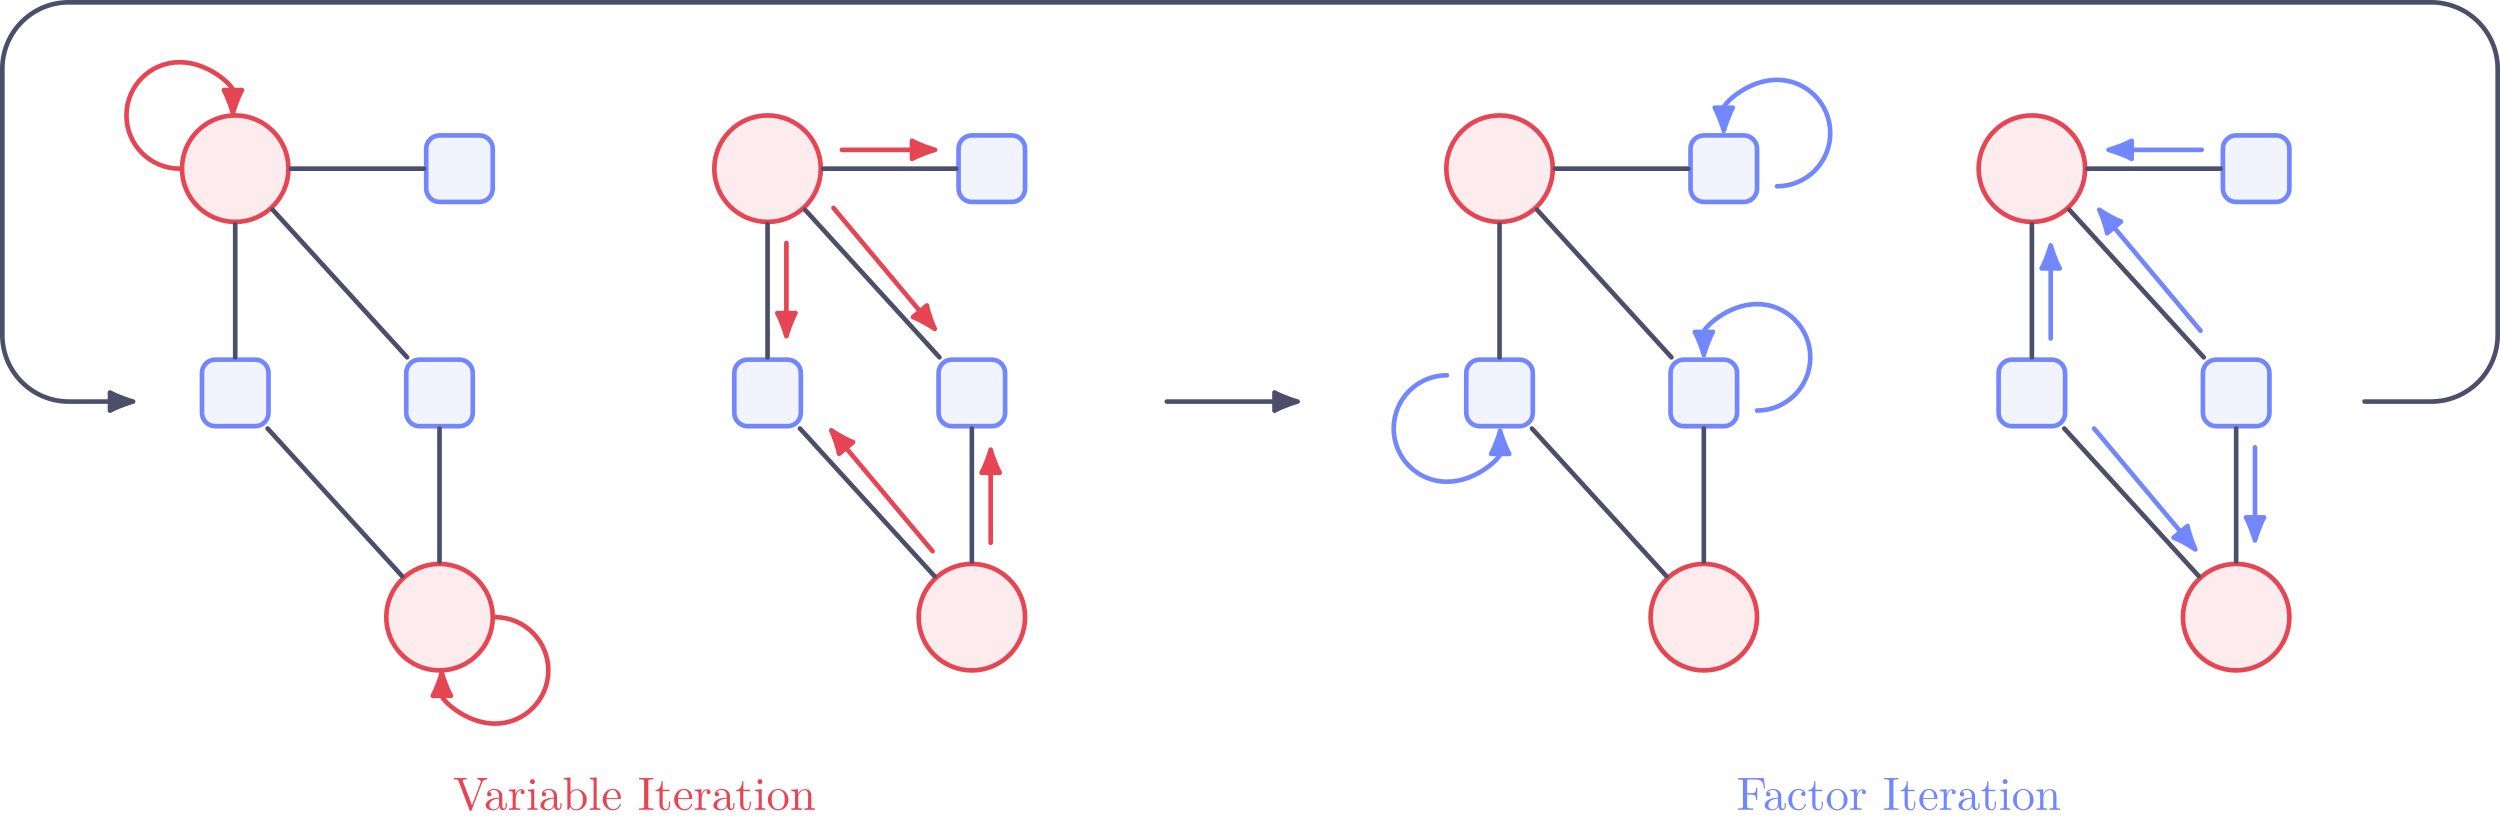
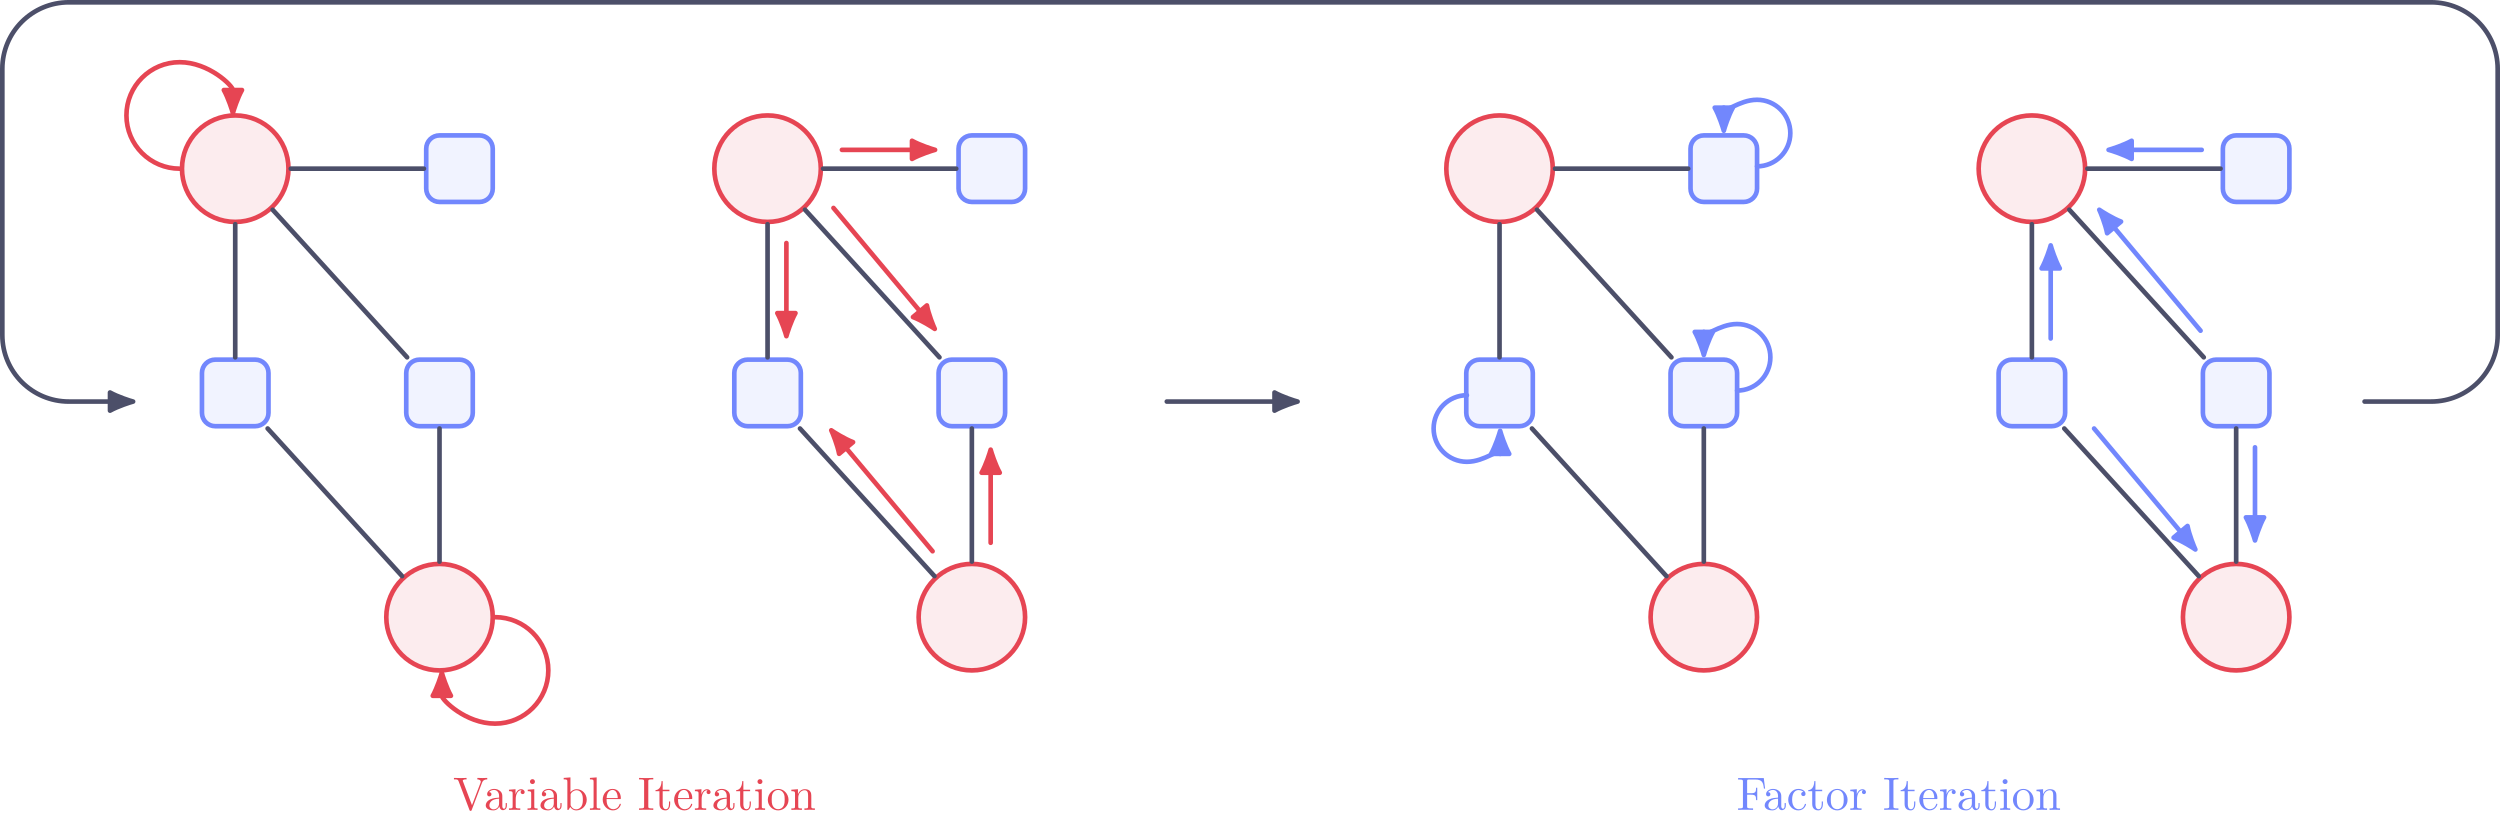
<svg xmlns="http://www.w3.org/2000/svg" xmlns:xlink="http://www.w3.org/1999/xlink" width="532.49" height="176.04" viewBox="0 0 532.49 176.04">
  <defs>
    <g>
      <g id="glyph-0-0">
        <path d="M 7.281 -6.5 L 7.281 -6.812 C 6.969 -6.781 6.562 -6.781 6.312 -6.781 L 5.172 -6.812 L 5.172 -6.5 C 5.688 -6.484 5.906 -6.234 5.906 -6 C 5.906 -5.922 5.875 -5.859 5.859 -5.797 L 4.031 -1 L 2.125 -6.031 C 2.062 -6.172 2.062 -6.203 2.062 -6.203 C 2.062 -6.5 2.625 -6.5 2.875 -6.5 L 2.875 -6.812 C 2.516 -6.781 1.828 -6.781 1.453 -6.781 L 0.188 -6.812 L 0.188 -6.5 C 0.844 -6.5 1.031 -6.5 1.172 -6.125 L 3.484 0 C 3.547 0.188 3.594 0.219 3.734 0.219 C 3.891 0.219 3.922 0.172 3.969 0.031 L 6.188 -5.828 C 6.328 -6.203 6.594 -6.484 7.281 -6.5 Z M 7.281 -6.5 " />
      </g>
      <g id="glyph-0-1">
        <path d="M 4.812 -0.891 L 4.812 -1.453 L 4.562 -1.453 L 4.562 -0.891 C 4.562 -0.312 4.312 -0.25 4.203 -0.25 C 3.875 -0.25 3.844 -0.703 3.844 -0.75 L 3.844 -2.734 C 3.844 -3.156 3.844 -3.547 3.484 -3.922 C 3.094 -4.312 2.594 -4.469 2.109 -4.469 C 1.297 -4.469 0.609 -4 0.609 -3.344 C 0.609 -3.047 0.812 -2.875 1.062 -2.875 C 1.344 -2.875 1.531 -3.078 1.531 -3.328 C 1.531 -3.453 1.469 -3.781 1.016 -3.781 C 1.281 -4.141 1.781 -4.25 2.094 -4.25 C 2.578 -4.25 3.156 -3.859 3.156 -2.969 L 3.156 -2.609 C 2.641 -2.578 1.938 -2.547 1.312 -2.25 C 0.562 -1.906 0.312 -1.391 0.312 -0.953 C 0.312 -0.141 1.281 0.109 1.906 0.109 C 2.578 0.109 3.031 -0.297 3.219 -0.75 C 3.266 -0.359 3.531 0.062 4 0.062 C 4.203 0.062 4.812 -0.078 4.812 -0.891 Z M 3.156 -1.391 C 3.156 -0.453 2.438 -0.109 1.984 -0.109 C 1.5 -0.109 1.094 -0.453 1.094 -0.953 C 1.094 -1.5 1.5 -2.328 3.156 -2.391 Z M 3.156 -1.391 " />
      </g>
      <g id="glyph-0-2">
        <path d="M 3.625 -3.797 C 3.625 -4.109 3.312 -4.406 2.891 -4.406 C 2.156 -4.406 1.797 -3.734 1.672 -3.312 L 1.672 -4.406 L 0.281 -4.297 L 0.281 -3.984 C 0.984 -3.984 1.062 -3.922 1.062 -3.422 L 1.062 -0.75 C 1.062 -0.312 0.953 -0.312 0.281 -0.312 L 0.281 0 L 1.422 -0.031 C 1.812 -0.031 2.281 -0.031 2.688 0 L 2.688 -0.312 L 2.469 -0.312 C 1.734 -0.312 1.719 -0.422 1.719 -0.781 L 1.719 -2.312 C 1.719 -3.297 2.141 -4.188 2.891 -4.188 C 2.953 -4.188 2.984 -4.188 3 -4.172 C 2.969 -4.172 2.766 -4.047 2.766 -3.781 C 2.766 -3.516 2.984 -3.359 3.203 -3.359 C 3.375 -3.359 3.625 -3.484 3.625 -3.797 Z M 3.625 -3.797 " />
      </g>
      <g id="glyph-0-3">
        <path d="M 2.469 0 L 2.469 -0.312 C 1.797 -0.312 1.766 -0.359 1.766 -0.75 L 1.766 -4.406 L 0.375 -4.297 L 0.375 -3.984 C 1.016 -3.984 1.109 -3.922 1.109 -3.438 L 1.109 -0.75 C 1.109 -0.312 1 -0.312 0.328 -0.312 L 0.328 0 L 1.422 -0.031 C 1.781 -0.031 2.125 -0.016 2.469 0 Z M 1.906 -6.016 C 1.906 -6.297 1.688 -6.547 1.391 -6.547 C 1.047 -6.547 0.844 -6.266 0.844 -6.016 C 0.844 -5.75 1.078 -5.5 1.375 -5.5 C 1.719 -5.5 1.906 -5.766 1.906 -6.016 Z M 1.906 -6.016 " />
      </g>
      <g id="glyph-0-4">
        <path d="M 5.188 -2.156 C 5.188 -3.422 4.219 -4.406 3.078 -4.406 C 2.297 -4.406 1.875 -3.938 1.719 -3.766 L 1.719 -6.922 L 0.281 -6.812 L 0.281 -6.5 C 0.984 -6.5 1.062 -6.438 1.062 -5.938 L 1.062 0 L 1.312 0 L 1.672 -0.625 C 1.812 -0.391 2.234 0.109 2.969 0.109 C 4.156 0.109 5.188 -0.875 5.188 -2.156 Z M 4.359 -2.156 C 4.359 -1.797 4.344 -1.203 4.062 -0.75 C 3.844 -0.438 3.469 -0.109 2.938 -0.109 C 2.484 -0.109 2.125 -0.344 1.891 -0.719 C 1.75 -0.922 1.75 -0.953 1.75 -1.141 L 1.75 -3.188 C 1.75 -3.375 1.75 -3.391 1.859 -3.547 C 2.25 -4.109 2.797 -4.188 3.031 -4.188 C 3.484 -4.188 3.844 -3.922 4.078 -3.547 C 4.344 -3.141 4.359 -2.578 4.359 -2.156 Z M 4.359 -2.156 " />
      </g>
      <g id="glyph-0-5">
        <path d="M 2.547 0 L 2.547 -0.312 C 1.875 -0.312 1.766 -0.312 1.766 -0.75 L 1.766 -6.922 L 0.328 -6.812 L 0.328 -6.5 C 1.031 -6.5 1.109 -6.438 1.109 -5.938 L 1.109 -0.75 C 1.109 -0.312 1 -0.312 0.328 -0.312 L 0.328 0 L 1.438 -0.031 Z M 2.547 0 " />
      </g>
      <g id="glyph-0-6">
        <path d="M 4.141 -1.188 C 4.141 -1.281 4.062 -1.312 4 -1.312 C 3.922 -1.312 3.891 -1.25 3.875 -1.172 C 3.531 -0.141 2.625 -0.141 2.531 -0.141 C 2.031 -0.141 1.641 -0.438 1.406 -0.812 C 1.109 -1.281 1.109 -1.938 1.109 -2.297 L 3.891 -2.297 C 4.109 -2.297 4.141 -2.297 4.141 -2.516 C 4.141 -3.5 3.594 -4.469 2.359 -4.469 C 1.203 -4.469 0.281 -3.438 0.281 -2.188 C 0.281 -0.859 1.328 0.109 2.469 0.109 C 3.688 0.109 4.141 -1 4.141 -1.188 Z M 3.484 -2.516 L 1.109 -2.516 C 1.172 -4 2.016 -4.25 2.359 -4.25 C 3.375 -4.25 3.484 -2.906 3.484 -2.516 Z M 3.484 -2.516 " />
      </g>
      <g id="glyph-0-7">
        <path d="M 3.312 0 L 3.312 -0.312 L 3.062 -0.312 C 2.266 -0.312 2.25 -0.422 2.25 -0.781 L 2.25 -6.031 C 2.25 -6.391 2.266 -6.5 3.062 -6.5 L 3.312 -6.5 L 3.312 -6.812 C 2.969 -6.781 2.188 -6.781 1.797 -6.781 C 1.422 -6.781 0.625 -6.781 0.281 -6.812 L 0.281 -6.5 L 0.531 -6.5 C 1.328 -6.5 1.359 -6.391 1.359 -6.031 L 1.359 -0.781 C 1.359 -0.422 1.328 -0.312 0.531 -0.312 L 0.281 -0.312 L 0.281 0 C 0.625 -0.031 1.422 -0.031 1.797 -0.031 C 2.188 -0.031 2.969 -0.031 3.312 0 Z M 3.312 0 " />
      </g>
      <g id="glyph-0-8">
        <path d="M 3.312 -1.234 L 3.312 -1.797 L 3.062 -1.797 L 3.062 -1.25 C 3.062 -0.516 2.766 -0.141 2.391 -0.141 C 1.719 -0.141 1.719 -1.047 1.719 -1.219 L 1.719 -3.984 L 3.156 -3.984 L 3.156 -4.297 L 1.719 -4.297 L 1.719 -6.125 L 1.469 -6.125 C 1.469 -5.312 1.172 -4.25 0.188 -4.203 L 0.188 -3.984 L 1.031 -3.984 L 1.031 -1.234 C 1.031 -0.016 1.969 0.109 2.328 0.109 C 3.031 0.109 3.312 -0.594 3.312 -1.234 Z M 3.312 -1.234 " />
      </g>
      <g id="glyph-0-9">
        <path d="M 4.688 -2.141 C 4.688 -3.406 3.703 -4.469 2.5 -4.469 C 1.25 -4.469 0.281 -3.375 0.281 -2.141 C 0.281 -0.844 1.312 0.109 2.484 0.109 C 3.688 0.109 4.688 -0.875 4.688 -2.141 Z M 3.875 -2.219 C 3.875 -1.859 3.875 -1.312 3.656 -0.875 C 3.422 -0.422 2.984 -0.141 2.5 -0.141 C 2.062 -0.141 1.625 -0.344 1.359 -0.812 C 1.109 -1.25 1.109 -1.859 1.109 -2.219 C 1.109 -2.609 1.109 -3.141 1.344 -3.578 C 1.609 -4.031 2.078 -4.25 2.484 -4.25 C 2.922 -4.25 3.344 -4.031 3.609 -3.594 C 3.875 -3.172 3.875 -2.594 3.875 -2.219 Z M 3.875 -2.219 " />
      </g>
      <g id="glyph-0-10">
        <path d="M 5.328 0 L 5.328 -0.312 C 4.812 -0.312 4.562 -0.312 4.562 -0.609 L 4.562 -2.516 C 4.562 -3.375 4.562 -3.672 4.25 -4.031 C 4.109 -4.203 3.781 -4.406 3.203 -4.406 C 2.469 -4.406 2 -3.984 1.719 -3.359 L 1.719 -4.406 L 0.312 -4.297 L 0.312 -3.984 C 1.016 -3.984 1.094 -3.922 1.094 -3.422 L 1.094 -0.75 C 1.094 -0.312 0.984 -0.312 0.312 -0.312 L 0.312 0 L 1.453 -0.031 L 2.562 0 L 2.562 -0.312 C 1.891 -0.312 1.781 -0.312 1.781 -0.75 L 1.781 -2.594 C 1.781 -3.625 2.5 -4.188 3.125 -4.188 C 3.766 -4.188 3.875 -3.656 3.875 -3.078 L 3.875 -0.75 C 3.875 -0.312 3.766 -0.312 3.094 -0.312 L 3.094 0 L 4.219 -0.031 Z M 5.328 0 " />
      </g>
      <g id="glyph-0-11">
        <path d="M 6.078 -4.531 L 5.797 -6.781 L 0.328 -6.781 L 0.328 -6.469 L 0.562 -6.469 C 1.328 -6.469 1.359 -6.359 1.359 -6 L 1.359 -0.781 C 1.359 -0.422 1.328 -0.312 0.562 -0.312 L 0.328 -0.312 L 0.328 0 C 0.672 -0.031 1.453 -0.031 1.844 -0.031 C 2.25 -0.031 3.156 -0.031 3.516 0 L 3.516 -0.312 L 3.188 -0.312 C 2.25 -0.312 2.25 -0.438 2.25 -0.781 L 2.25 -3.234 L 3.094 -3.234 C 4.062 -3.234 4.156 -2.922 4.156 -2.078 L 4.406 -2.078 L 4.406 -4.719 L 4.156 -4.719 C 4.156 -3.875 4.062 -3.547 3.094 -3.547 L 2.25 -3.547 L 2.25 -6.078 C 2.25 -6.406 2.266 -6.469 2.734 -6.469 L 3.922 -6.469 C 5.422 -6.469 5.672 -5.906 5.828 -4.531 Z M 6.078 -4.531 " />
      </g>
      <g id="glyph-0-12">
        <path d="M 4.141 -1.188 C 4.141 -1.281 4.031 -1.281 4 -1.281 C 3.922 -1.281 3.891 -1.25 3.875 -1.188 C 3.594 -0.266 2.938 -0.141 2.578 -0.141 C 2.047 -0.141 1.172 -0.562 1.172 -2.172 C 1.172 -3.797 1.984 -4.219 2.516 -4.219 C 2.609 -4.219 3.234 -4.203 3.578 -3.844 C 3.172 -3.812 3.109 -3.516 3.109 -3.391 C 3.109 -3.125 3.297 -2.938 3.562 -2.938 C 3.828 -2.938 4.031 -3.094 4.031 -3.406 C 4.031 -4.078 3.266 -4.469 2.5 -4.469 C 1.25 -4.469 0.344 -3.391 0.344 -2.156 C 0.344 -0.875 1.328 0.109 2.484 0.109 C 3.812 0.109 4.141 -1.094 4.141 -1.188 Z M 4.141 -1.188 " />
      </g>
    </g>
    <clipPath id="clip-0">
      <path clip-rule="nonzero" d="M 0 0 L 532.488 0 L 532.488 100 L 0 100 Z M 0 0 " />
    </clipPath>
  </defs>
  <path fill-rule="nonzero" fill="rgb(99.019%, 92.705%, 93.256%)" fill-opacity="1" stroke-width="0.992" stroke-linecap="round" stroke-linejoin="miter" stroke="rgb(90.195%, 27.06%, 32.549%)" stroke-opacity="1" stroke-miterlimit="10" d="M 11.339 -0.001 C 11.339 6.261 6.261 11.339 -0.001 11.339 C -6.262 11.339 -11.34 6.261 -11.34 -0.001 C -11.34 -6.262 -6.262 -11.34 -0.001 -11.34 C 6.261 -11.34 11.339 -6.262 11.339 -0.001 Z M 11.339 -0.001 " transform="matrix(1, 0, 0, -1, 50.10209, 35.92521)" />
  <path fill-rule="nonzero" fill="rgb(94.469%, 95.293%, 99.921%)" fill-opacity="1" stroke-width="0.992" stroke-linecap="round" stroke-linejoin="miter" stroke="rgb(44.707%, 52.939%, 99.216%)" stroke-opacity="1" stroke-miterlimit="10" d="M 52.015 7.085 L 43.511 7.085 C 41.945 7.085 40.679 5.816 40.679 4.253 L 40.679 -4.251 C 40.679 -5.817 41.945 -7.087 43.511 -7.087 L 52.015 -7.087 C 53.582 -7.087 54.851 -5.817 54.851 -4.251 L 54.851 4.253 C 54.851 5.816 53.582 7.085 52.015 7.085 Z M 52.015 7.085 " transform="matrix(1, 0, 0, -1, 50.10209, 35.92521)" />
  <path fill-rule="nonzero" fill="rgb(94.469%, 95.293%, 99.921%)" fill-opacity="1" stroke-width="0.992" stroke-linecap="round" stroke-linejoin="miter" stroke="rgb(44.707%, 52.939%, 99.216%)" stroke-opacity="1" stroke-miterlimit="10" d="M 4.253 -40.676 L -4.251 -40.676 C -5.817 -40.676 -7.086 -41.946 -7.086 -43.512 L -7.086 -52.016 C -7.086 -53.583 -5.817 -54.852 -4.251 -54.852 L 4.253 -54.852 C 5.816 -54.852 7.085 -53.583 7.085 -52.016 L 7.085 -43.512 C 7.085 -41.946 5.816 -40.676 4.253 -40.676 Z M 4.253 -40.676 " transform="matrix(1, 0, 0, -1, 50.10209, 35.92521)" />
  <path fill-rule="nonzero" fill="rgb(94.469%, 95.293%, 99.921%)" fill-opacity="1" stroke-width="0.992" stroke-linecap="round" stroke-linejoin="miter" stroke="rgb(44.707%, 52.939%, 99.216%)" stroke-opacity="1" stroke-miterlimit="10" d="M 47.765 -40.676 L 39.261 -40.676 C 37.695 -40.676 36.425 -41.946 36.425 -43.512 L 36.425 -52.016 C 36.425 -53.583 37.695 -54.852 39.261 -54.852 L 47.765 -54.852 C 49.332 -54.852 50.597 -53.583 50.597 -52.016 L 50.597 -43.512 C 50.597 -41.946 49.332 -40.676 47.765 -40.676 Z M 47.765 -40.676 " transform="matrix(1, 0, 0, -1, 50.10209, 35.92521)" />
  <path fill-rule="nonzero" fill="rgb(99.019%, 92.705%, 93.256%)" fill-opacity="1" stroke-width="0.992" stroke-linecap="round" stroke-linejoin="miter" stroke="rgb(90.195%, 27.06%, 32.549%)" stroke-opacity="1" stroke-miterlimit="10" d="M 54.851 -95.528 C 54.851 -89.266 49.773 -84.188 43.511 -84.188 C 37.249 -84.188 32.175 -89.266 32.175 -95.528 C 32.175 -101.79 37.249 -106.868 43.511 -106.868 C 49.773 -106.868 54.851 -101.79 54.851 -95.528 Z M 54.851 -95.528 " transform="matrix(1, 0, 0, -1, 50.10209, 35.92521)" />
  <path fill="none" stroke-width="0.992" stroke-linecap="round" stroke-linejoin="miter" stroke="rgb(29.805%, 30.98%, 41.176%)" stroke-opacity="1" stroke-miterlimit="10" d="M 11.835 -0.001 L 40.183 -0.001 " transform="matrix(1, 0, 0, -1, 50.10209, 35.92521)" />
  <path fill="none" stroke-width="0.992" stroke-linecap="round" stroke-linejoin="miter" stroke="rgb(29.805%, 30.98%, 41.176%)" stroke-opacity="1" stroke-miterlimit="10" d="M -0.001 -11.837 L -0.001 -40.18 " transform="matrix(1, 0, 0, -1, 50.10209, 35.92521)" />
  <path fill="none" stroke-width="0.992" stroke-linecap="round" stroke-linejoin="miter" stroke="rgb(29.805%, 30.98%, 41.176%)" stroke-opacity="1" stroke-miterlimit="10" d="M 7.972 -8.747 L 36.609 -40.18 " transform="matrix(1, 0, 0, -1, 50.10209, 35.92521)" />
  <path fill="none" stroke-width="0.992" stroke-linecap="round" stroke-linejoin="miter" stroke="rgb(29.805%, 30.98%, 41.176%)" stroke-opacity="1" stroke-miterlimit="10" d="M 6.906 -55.348 L 35.542 -86.782 " transform="matrix(1, 0, 0, -1, 50.10209, 35.92521)" />
  <path fill="none" stroke-width="0.992" stroke-linecap="round" stroke-linejoin="miter" stroke="rgb(29.805%, 30.98%, 41.176%)" stroke-opacity="1" stroke-miterlimit="10" d="M 43.511 -55.348 L 43.511 -83.692 " transform="matrix(1, 0, 0, -1, 50.10209, 35.92521)" />
  <path fill="none" stroke-width="0.992" stroke-linecap="round" stroke-linejoin="miter" stroke="rgb(90.195%, 27.06%, 32.549%)" stroke-opacity="1" stroke-miterlimit="10" d="M -11.836 -0.001 C -18.098 -0.001 -23.172 5.078 -23.172 11.339 C -23.172 17.601 -18.098 22.679 -11.836 22.679 C -5.571 22.679 -0.497 17.601 -0.497 16.746 " transform="matrix(1, 0, 0, -1, 50.10209, 35.92521)" />
  <path fill-rule="nonzero" fill="rgb(90.195%, 27.06%, 32.549%)" fill-opacity="1" stroke-width="0.992" stroke-linecap="round" stroke-linejoin="round" stroke="rgb(90.195%, 27.06%, 32.549%)" stroke-opacity="1" stroke-miterlimit="10" d="M 4.911 -0.001 C 4.31 0.152 1.658 1.003 0.001 1.933 L 0.001 -1.93 C 1.658 -1.004 4.31 -0.149 4.911 -0.001 Z M 4.911 -0.001 " transform="matrix(0, 1, 1, 0, 49.60603, 19.17841)" />
  <path fill="none" stroke-width="0.992" stroke-linecap="round" stroke-linejoin="miter" stroke="rgb(90.195%, 27.06%, 32.549%)" stroke-opacity="1" stroke-miterlimit="10" d="M 55.347 -95.528 C 61.609 -95.528 66.687 -100.606 66.687 -106.868 C 66.687 -113.129 61.609 -118.204 55.347 -118.204 C 49.085 -118.204 44.007 -113.129 44.007 -112.274 " transform="matrix(1, 0, 0, -1, 50.10209, 35.92521)" />
  <path fill-rule="nonzero" fill="rgb(90.195%, 27.06%, 32.549%)" fill-opacity="1" stroke-width="0.992" stroke-linecap="round" stroke-linejoin="round" stroke="rgb(90.195%, 27.06%, 32.549%)" stroke-opacity="1" stroke-miterlimit="10" d="M 4.911 0.001 C 4.31 0.149 1.657 1.005 0.001 1.931 L 0.001 -1.933 C 1.657 -1.003 4.31 -0.151 4.911 0.001 Z M 4.911 0.001 " transform="matrix(0, -1, -1, 0, 94.11029, 148.2003)" />
  <g fill="rgb(90.199%, 27.1%, 32.5%)" fill-opacity="1">
    <use xlink:href="#glyph-0-0" x="96.501" y="172.502" />
  </g>
  <g fill="rgb(90.199%, 27.1%, 32.5%)" fill-opacity="1">
    <use xlink:href="#glyph-0-1" x="103.147" y="172.502" />
    <use xlink:href="#glyph-0-2" x="108.128" y="172.502" />
    <use xlink:href="#glyph-0-3" x="112.033" y="172.502" />
    <use xlink:href="#glyph-0-1" x="114.803" y="172.502" />
    <use xlink:href="#glyph-0-4" x="119.784" y="172.502" />
    <use xlink:href="#glyph-0-5" x="125.323" y="172.502" />
    <use xlink:href="#glyph-0-6" x="128.093" y="172.502" />
  </g>
  <g fill="rgb(90.199%, 27.1%, 32.5%)" fill-opacity="1">
    <use xlink:href="#glyph-0-7" x="135.834" y="172.502" />
    <use xlink:href="#glyph-0-8" x="139.431" y="172.502" />
    <use xlink:href="#glyph-0-6" x="143.306" y="172.502" />
    <use xlink:href="#glyph-0-2" x="147.729" y="172.502" />
    <use xlink:href="#glyph-0-1" x="151.635" y="172.502" />
    <use xlink:href="#glyph-0-8" x="156.616" y="172.502" />
    <use xlink:href="#glyph-0-3" x="160.492" y="172.502" />
    <use xlink:href="#glyph-0-9" x="163.261" y="172.502" />
    <use xlink:href="#glyph-0-10" x="168.242" y="172.502" />
  </g>
  <path fill-rule="nonzero" fill="rgb(99.019%, 92.705%, 93.256%)" fill-opacity="1" stroke-width="0.992" stroke-linecap="round" stroke-linejoin="miter" stroke="rgb(90.195%, 27.06%, 32.549%)" stroke-opacity="1" stroke-miterlimit="10" d="M 124.726 -0.001 C 124.726 6.261 119.648 11.339 113.386 11.339 C 107.124 11.339 102.046 6.261 102.046 -0.001 C 102.046 -6.262 107.124 -11.34 113.386 -11.34 C 119.648 -11.34 124.726 -6.262 124.726 -0.001 Z M 124.726 -0.001 " transform="matrix(1, 0, 0, -1, 50.10209, 35.92521)" />
  <path fill-rule="nonzero" fill="rgb(94.469%, 95.293%, 99.921%)" fill-opacity="1" stroke-width="0.992" stroke-linecap="round" stroke-linejoin="miter" stroke="rgb(44.707%, 52.939%, 99.216%)" stroke-opacity="1" stroke-miterlimit="10" d="M 165.402 7.085 L 156.898 7.085 C 155.332 7.085 154.066 5.816 154.066 4.253 L 154.066 -4.251 C 154.066 -5.817 155.332 -7.087 156.898 -7.087 L 165.402 -7.087 C 166.968 -7.087 168.238 -5.817 168.238 -4.251 L 168.238 4.253 C 168.238 5.816 166.968 7.085 165.402 7.085 Z M 165.402 7.085 " transform="matrix(1, 0, 0, -1, 50.10209, 35.92521)" />
  <path fill-rule="nonzero" fill="rgb(94.469%, 95.293%, 99.921%)" fill-opacity="1" stroke-width="0.992" stroke-linecap="round" stroke-linejoin="miter" stroke="rgb(44.707%, 52.939%, 99.216%)" stroke-opacity="1" stroke-miterlimit="10" d="M 117.64 -40.676 L 109.136 -40.676 C 107.57 -40.676 106.3 -41.946 106.3 -43.512 L 106.3 -52.016 C 106.3 -53.583 107.57 -54.852 109.136 -54.852 L 117.64 -54.852 C 119.203 -54.852 120.472 -53.583 120.472 -52.016 L 120.472 -43.512 C 120.472 -41.946 119.203 -40.676 117.64 -40.676 Z M 117.64 -40.676 " transform="matrix(1, 0, 0, -1, 50.10209, 35.92521)" />
  <path fill-rule="nonzero" fill="rgb(94.469%, 95.293%, 99.921%)" fill-opacity="1" stroke-width="0.992" stroke-linecap="round" stroke-linejoin="miter" stroke="rgb(44.707%, 52.939%, 99.216%)" stroke-opacity="1" stroke-miterlimit="10" d="M 161.152 -40.676 L 152.648 -40.676 C 151.082 -40.676 149.812 -41.946 149.812 -43.512 L 149.812 -52.016 C 149.812 -53.583 151.082 -54.852 152.648 -54.852 L 161.152 -54.852 C 162.718 -54.852 163.984 -53.583 163.984 -52.016 L 163.984 -43.512 C 163.984 -41.946 162.718 -40.676 161.152 -40.676 Z M 161.152 -40.676 " transform="matrix(1, 0, 0, -1, 50.10209, 35.92521)" />
  <path fill-rule="nonzero" fill="rgb(99.019%, 92.705%, 93.256%)" fill-opacity="1" stroke-width="0.992" stroke-linecap="round" stroke-linejoin="miter" stroke="rgb(90.195%, 27.06%, 32.549%)" stroke-opacity="1" stroke-miterlimit="10" d="M 168.238 -95.528 C 168.238 -89.266 163.16 -84.188 156.898 -84.188 C 150.636 -84.188 145.562 -89.266 145.562 -95.528 C 145.562 -101.79 150.636 -106.868 156.898 -106.868 C 163.16 -106.868 168.238 -101.79 168.238 -95.528 Z M 168.238 -95.528 " transform="matrix(1, 0, 0, -1, 50.10209, 35.92521)" />
  <path fill="none" stroke-width="0.992" stroke-linecap="round" stroke-linejoin="miter" stroke="rgb(29.805%, 30.98%, 41.176%)" stroke-opacity="1" stroke-miterlimit="10" d="M 125.222 -0.001 L 153.57 -0.001 " transform="matrix(1, 0, 0, -1, 50.10209, 35.92521)" />
  <path fill="none" stroke-width="0.992" stroke-linecap="round" stroke-linejoin="miter" stroke="rgb(29.805%, 30.98%, 41.176%)" stroke-opacity="1" stroke-miterlimit="10" d="M 113.386 -11.837 L 113.386 -40.18 " transform="matrix(1, 0, 0, -1, 50.10209, 35.92521)" />
  <path fill="none" stroke-width="0.992" stroke-linecap="round" stroke-linejoin="miter" stroke="rgb(29.805%, 30.98%, 41.176%)" stroke-opacity="1" stroke-miterlimit="10" d="M 121.359 -8.747 L 149.996 -40.18 " transform="matrix(1, 0, 0, -1, 50.10209, 35.92521)" />
  <path fill="none" stroke-width="0.992" stroke-linecap="round" stroke-linejoin="miter" stroke="rgb(29.805%, 30.98%, 41.176%)" stroke-opacity="1" stroke-miterlimit="10" d="M 120.292 -55.348 L 148.929 -86.782 " transform="matrix(1, 0, 0, -1, 50.10209, 35.92521)" />
  <path fill="none" stroke-width="0.992" stroke-linecap="round" stroke-linejoin="miter" stroke="rgb(29.805%, 30.98%, 41.176%)" stroke-opacity="1" stroke-miterlimit="10" d="M 156.898 -55.348 L 156.898 -83.692 " transform="matrix(1, 0, 0, -1, 50.10209, 35.92521)" />
  <path fill="none" stroke-width="0.992" stroke-linecap="round" stroke-linejoin="miter" stroke="rgb(90.195%, 27.06%, 32.549%)" stroke-opacity="1" stroke-miterlimit="10" d="M 127.425 -8.368 L 145.843 -30.364 " transform="matrix(1, 0, 0, -1, 50.10209, 35.92521)" />
  <path fill-rule="nonzero" fill="rgb(90.195%, 27.06%, 32.549%)" fill-opacity="1" stroke-width="0.992" stroke-linecap="round" stroke-linejoin="round" stroke="rgb(90.195%, 27.06%, 32.549%)" stroke-opacity="1" stroke-miterlimit="10" d="M 4.912 0.002 C 4.308 0.151 1.657 1.001 -0 1.93 L 0 -1.932 C 1.657 -1.001 4.31 -0.151 4.912 0.002 Z M 4.912 0.002 " transform="matrix(0.64201, 0.76666, 0.76666, -0.64201, 195.9461, 66.29038)" />
  <path fill="none" stroke-width="0.992" stroke-linecap="round" stroke-linejoin="miter" stroke="rgb(90.195%, 27.06%, 32.549%)" stroke-opacity="1" stroke-miterlimit="10" d="M 129.23 4.007 L 144.152 4.007 " transform="matrix(1, 0, 0, -1, 50.10209, 35.92521)" />
  <path fill-rule="nonzero" fill="rgb(90.195%, 27.06%, 32.549%)" fill-opacity="1" stroke-width="0.992" stroke-linecap="round" stroke-linejoin="round" stroke="rgb(90.195%, 27.06%, 32.549%)" stroke-opacity="1" stroke-miterlimit="10" d="M 4.911 -0.002 C 4.309 0.151 1.657 1.002 0.001 1.932 L 0.001 -1.931 C 1.657 -1.002 4.309 -0.15 4.911 -0.002 Z M 4.911 -0.002 " transform="matrix(1, 0, 0, -1, 194.2532, 31.91639)" />
  <path fill="none" stroke-width="0.992" stroke-linecap="round" stroke-linejoin="miter" stroke="rgb(90.195%, 27.06%, 32.549%)" stroke-opacity="1" stroke-miterlimit="10" d="M 117.394 -15.844 L 117.394 -30.766 " transform="matrix(1, 0, 0, -1, 50.10209, 35.92521)" />
  <path fill-rule="nonzero" fill="rgb(90.195%, 27.06%, 32.549%)" fill-opacity="1" stroke-width="0.992" stroke-linecap="round" stroke-linejoin="round" stroke="rgb(90.195%, 27.06%, 32.549%)" stroke-opacity="1" stroke-miterlimit="10" d="M 4.912 -0.002 C 4.31 0.151 1.658 1.002 0.002 1.932 L 0.002 -1.931 C 1.658 -1.002 4.31 -0.15 4.912 -0.002 Z M 4.912 -0.002 " transform="matrix(0, 1, 1, 0, 167.4976, 66.68966)" />
  <path fill="none" stroke-width="0.992" stroke-linecap="round" stroke-linejoin="miter" stroke="rgb(90.195%, 27.06%, 32.549%)" stroke-opacity="1" stroke-miterlimit="10" d="M 160.906 -79.684 L 160.906 -64.762 " transform="matrix(1, 0, 0, -1, 50.10209, 35.92521)" />
  <path fill-rule="nonzero" fill="rgb(90.195%, 27.06%, 32.549%)" fill-opacity="1" stroke-width="0.992" stroke-linecap="round" stroke-linejoin="round" stroke="rgb(90.195%, 27.06%, 32.549%)" stroke-opacity="1" stroke-miterlimit="10" d="M 4.912 0.002 C 4.31 0.15 1.658 1.002 0.002 1.932 L 0.002 -1.932 C 1.658 -1.002 4.31 -0.15 4.912 0.002 Z M 4.912 0.002 " transform="matrix(0, -1, -1, 0, 211.0097, 100.689)" />
  <path fill="none" stroke-width="0.992" stroke-linecap="round" stroke-linejoin="miter" stroke="rgb(90.195%, 27.06%, 32.549%)" stroke-opacity="1" stroke-miterlimit="10" d="M 148.531 -81.489 L 130.113 -59.493 " transform="matrix(1, 0, 0, -1, 50.10209, 35.92521)" />
  <path fill-rule="nonzero" fill="rgb(90.195%, 27.06%, 32.549%)" fill-opacity="1" stroke-width="0.992" stroke-linecap="round" stroke-linejoin="round" stroke="rgb(90.195%, 27.06%, 32.549%)" stroke-opacity="1" stroke-miterlimit="10" d="M 4.913 0 C 4.309 0.149 1.657 1.004 0 1.933 L -0.002 -1.932 C 1.658 -1.003 4.308 -0.151 4.913 0 Z M 4.913 0 " transform="matrix(-0.64201, -0.76666, -0.76666, 0.64201, 180.2129, 95.41898)" />
  <path fill="none" stroke-width="0.992" stroke-linecap="round" stroke-linejoin="miter" stroke="rgb(29.805%, 30.98%, 41.176%)" stroke-opacity="1" stroke-miterlimit="10" d="M 198.425 -49.606 L 221.367 -49.606 " transform="matrix(1, 0, 0, -1, 50.10209, 35.92521)" />
  <path fill-rule="nonzero" fill="rgb(29.805%, 30.98%, 41.176%)" fill-opacity="1" stroke-width="0.992" stroke-linecap="round" stroke-linejoin="round" stroke="rgb(29.805%, 30.98%, 41.176%)" stroke-opacity="1" stroke-miterlimit="10" d="M 4.912 0.001 C 4.31 0.149 1.658 1.005 0.001 1.93 L 0.001 -1.933 C 1.658 -1.003 4.31 -0.152 4.912 0.001 Z M 4.912 0.001 " transform="matrix(1, 0, 0, -1, 271.4673, 85.53187)" />
  <path fill-rule="nonzero" fill="rgb(99.019%, 92.705%, 93.256%)" fill-opacity="1" stroke-width="0.992" stroke-linecap="round" stroke-linejoin="miter" stroke="rgb(90.195%, 27.06%, 32.549%)" stroke-opacity="1" stroke-miterlimit="10" d="M 280.632 -0.001 C 280.632 6.261 275.554 11.339 269.292 11.339 C 263.031 11.339 257.957 6.261 257.957 -0.001 C 257.957 -6.262 263.031 -11.34 269.292 -11.34 C 275.554 -11.34 280.632 -6.262 280.632 -0.001 Z M 280.632 -0.001 " transform="matrix(1, 0, 0, -1, 50.10209, 35.92521)" />
  <path fill-rule="nonzero" fill="rgb(94.469%, 95.293%, 99.921%)" fill-opacity="1" stroke-width="0.992" stroke-linecap="round" stroke-linejoin="miter" stroke="rgb(44.707%, 52.939%, 99.216%)" stroke-opacity="1" stroke-miterlimit="10" d="M 321.308 7.085 L 312.804 7.085 C 311.242 7.085 309.972 5.816 309.972 4.253 L 309.972 -4.251 C 309.972 -5.817 311.242 -7.087 312.804 -7.087 L 321.308 -7.087 C 322.874 -7.087 324.144 -5.817 324.144 -4.251 L 324.144 4.253 C 324.144 5.816 322.874 7.085 321.308 7.085 Z M 321.308 7.085 " transform="matrix(1, 0, 0, -1, 50.10209, 35.92521)" />
  <path fill-rule="nonzero" fill="rgb(94.469%, 95.293%, 99.921%)" fill-opacity="1" stroke-width="0.992" stroke-linecap="round" stroke-linejoin="miter" stroke="rgb(44.707%, 52.939%, 99.216%)" stroke-opacity="1" stroke-miterlimit="10" d="M 273.546 -40.676 L 265.042 -40.676 C 263.476 -40.676 262.207 -41.946 262.207 -43.512 L 262.207 -52.016 C 262.207 -53.583 263.476 -54.852 265.042 -54.852 L 273.546 -54.852 C 275.113 -54.852 276.378 -53.583 276.378 -52.016 L 276.378 -43.512 C 276.378 -41.946 275.113 -40.676 273.546 -40.676 Z M 273.546 -40.676 " transform="matrix(1, 0, 0, -1, 50.10209, 35.92521)" />
  <path fill-rule="nonzero" fill="rgb(94.469%, 95.293%, 99.921%)" fill-opacity="1" stroke-width="0.992" stroke-linecap="round" stroke-linejoin="miter" stroke="rgb(44.707%, 52.939%, 99.216%)" stroke-opacity="1" stroke-miterlimit="10" d="M 317.058 -40.676 L 308.554 -40.676 C 306.988 -40.676 305.718 -41.946 305.718 -43.512 L 305.718 -52.016 C 305.718 -53.583 306.988 -54.852 308.554 -54.852 L 317.058 -54.852 C 318.624 -54.852 319.894 -53.583 319.894 -52.016 L 319.894 -43.512 C 319.894 -41.946 318.624 -40.676 317.058 -40.676 Z M 317.058 -40.676 " transform="matrix(1, 0, 0, -1, 50.10209, 35.92521)" />
  <path fill-rule="nonzero" fill="rgb(99.019%, 92.705%, 93.256%)" fill-opacity="1" stroke-width="0.992" stroke-linecap="round" stroke-linejoin="miter" stroke="rgb(90.195%, 27.06%, 32.549%)" stroke-opacity="1" stroke-miterlimit="10" d="M 324.144 -95.528 C 324.144 -89.266 319.066 -84.188 312.804 -84.188 C 306.542 -84.188 301.468 -89.266 301.468 -95.528 C 301.468 -101.79 306.542 -106.868 312.804 -106.868 C 319.066 -106.868 324.144 -101.79 324.144 -95.528 Z M 324.144 -95.528 " transform="matrix(1, 0, 0, -1, 50.10209, 35.92521)" />
  <path fill="none" stroke-width="0.992" stroke-linecap="round" stroke-linejoin="miter" stroke="rgb(29.805%, 30.98%, 41.176%)" stroke-opacity="1" stroke-miterlimit="10" d="M 281.128 -0.001 L 309.476 -0.001 " transform="matrix(1, 0, 0, -1, 50.10209, 35.92521)" />
  <path fill="none" stroke-width="0.992" stroke-linecap="round" stroke-linejoin="miter" stroke="rgb(29.805%, 30.98%, 41.176%)" stroke-opacity="1" stroke-miterlimit="10" d="M 269.292 -11.837 L 269.292 -40.18 " transform="matrix(1, 0, 0, -1, 50.10209, 35.92521)" />
  <path fill="none" stroke-width="0.992" stroke-linecap="round" stroke-linejoin="miter" stroke="rgb(29.805%, 30.98%, 41.176%)" stroke-opacity="1" stroke-miterlimit="10" d="M 277.265 -8.747 L 305.902 -40.18 " transform="matrix(1, 0, 0, -1, 50.10209, 35.92521)" />
  <path fill="none" stroke-width="0.992" stroke-linecap="round" stroke-linejoin="miter" stroke="rgb(29.805%, 30.98%, 41.176%)" stroke-opacity="1" stroke-miterlimit="10" d="M 276.199 -55.348 L 304.835 -86.782 " transform="matrix(1, 0, 0, -1, 50.10209, 35.92521)" />
  <path fill="none" stroke-width="0.992" stroke-linecap="round" stroke-linejoin="miter" stroke="rgb(29.805%, 30.98%, 41.176%)" stroke-opacity="1" stroke-miterlimit="10" d="M 312.804 -55.348 L 312.804 -83.692 " transform="matrix(1, 0, 0, -1, 50.10209, 35.92521)" />
-   <path fill="none" stroke-width="0.992" stroke-linecap="round" stroke-linejoin="miter" stroke="rgb(44.707%, 52.939%, 99.216%)" stroke-opacity="1" stroke-miterlimit="10" d="M 317.058 12.992 C 317.058 13.843 322.132 18.921 328.398 18.921 C 334.66 18.921 339.734 13.843 339.734 7.581 C 339.734 1.32 334.66 -3.754 328.398 -3.754 " transform="matrix(1, 0, 0, -1, 50.10209, 35.92521)" />
+   <path fill="none" stroke-width="0.992" stroke-linecap="round" stroke-linejoin="miter" stroke="rgb(44.707%, 52.939%, 99.216%)" stroke-opacity="1" stroke-miterlimit="10" d="M 317.058 12.992 C 317.058 11.496 320.23 14.671 324.144 14.671 C 328.058 14.671 331.23 11.496 331.23 7.581 C 331.23 3.667 328.058 0.496 324.144 0.496 " transform="matrix(1, 0, 0, -1, 50.10209, 35.92521)" />
  <path fill-rule="nonzero" fill="rgb(44.707%, 52.939%, 99.216%)" fill-opacity="1" stroke-width="0.992" stroke-linecap="round" stroke-linejoin="round" stroke="rgb(44.707%, 52.939%, 99.216%)" stroke-opacity="1" stroke-miterlimit="10" d="M 4.913 0.001 C 4.308 0.149 1.655 1.004 -0.001 1.93 L -0.001 -1.933 C 1.655 -1.003 4.308 -0.152 4.913 0.001 Z M 4.913 0.001 " transform="matrix(0, 1, 1, 0, 367.1596, 22.93435)" />
-   <path fill="none" stroke-width="0.992" stroke-linecap="round" stroke-linejoin="miter" stroke="rgb(44.707%, 52.939%, 99.216%)" stroke-opacity="1" stroke-miterlimit="10" d="M 269.425 -60.754 C 269.425 -61.61 264.351 -66.684 258.085 -66.684 C 251.824 -66.684 246.749 -61.61 246.749 -55.348 C 246.749 -49.087 251.824 -44.008 258.085 -44.008 " transform="matrix(1, 0, 0, -1, 50.10209, 35.92521)" />
+   <path fill="none" stroke-width="0.992" stroke-linecap="round" stroke-linejoin="miter" stroke="rgb(44.707%, 52.939%, 99.216%)" stroke-opacity="1" stroke-miterlimit="10" d="M 269.425 -60.754 C 269.425 -59.262 266.253 -62.434 262.339 -62.434 C 258.425 -62.434 255.253 -59.262 255.253 -55.348 C 255.253 -51.434 258.425 -48.258 262.339 -48.258 " transform="matrix(1, 0, 0, -1, 50.10209, 35.92521)" />
  <path fill-rule="nonzero" fill="rgb(44.707%, 52.939%, 99.216%)" fill-opacity="1" stroke-width="0.992" stroke-linecap="round" stroke-linejoin="round" stroke="rgb(44.707%, 52.939%, 99.216%)" stroke-opacity="1" stroke-miterlimit="10" d="M 4.911 0 C 4.309 0.149 1.657 1.004 0.001 1.93 L 0.001 -1.933 C 1.657 -1.003 4.309 -0.152 4.911 0 Z M 4.911 0 " transform="matrix(0, -1, -1, 0, 319.5278, 96.68021)" />
-   <path fill="none" stroke-width="0.992" stroke-linecap="round" stroke-linejoin="miter" stroke="rgb(44.707%, 52.939%, 99.216%)" stroke-opacity="1" stroke-miterlimit="10" d="M 312.804 -34.774 C 312.804 -33.919 317.882 -28.844 324.144 -28.844 C 330.406 -28.844 335.484 -33.919 335.484 -40.18 C 335.484 -46.442 330.406 -51.52 324.144 -51.52 " transform="matrix(1, 0, 0, -1, 50.10209, 35.92521)" />
+   <path fill="none" stroke-width="0.992" stroke-linecap="round" stroke-linejoin="miter" stroke="rgb(44.707%, 52.939%, 99.216%)" stroke-opacity="1" stroke-miterlimit="10" d="M 312.804 -34.774 C 312.804 -36.266 315.98 -33.094 319.894 -33.094 C 323.804 -33.094 326.98 -36.266 326.98 -40.18 C 326.98 -44.094 323.804 -47.266 319.894 -47.266 " transform="matrix(1, 0, 0, -1, 50.10209, 35.92521)" />
  <path fill-rule="nonzero" fill="rgb(44.707%, 52.939%, 99.216%)" fill-opacity="1" stroke-width="0.992" stroke-linecap="round" stroke-linejoin="round" stroke="rgb(44.707%, 52.939%, 99.216%)" stroke-opacity="1" stroke-miterlimit="10" d="M 4.911 -0.001 C 4.309 0.151 1.657 1.003 0.001 1.932 L 0.001 -1.931 C 1.657 -1.001 4.309 -0.15 4.911 -0.001 Z M 4.911 -0.001 " transform="matrix(0, 1, 1, 0, 362.9076, 70.69848)" />
  <g fill="rgb(44.699%, 52.899%, 99.199%)" fill-opacity="1">
    <use xlink:href="#glyph-0-11" x="369.88" y="172.502" />
  </g>
  <g fill="rgb(44.699%, 52.899%, 99.199%)" fill-opacity="1">
    <use xlink:href="#glyph-0-1" x="375.558" y="172.502" />
    <use xlink:href="#glyph-0-12" x="380.54" y="172.502" />
    <use xlink:href="#glyph-0-8" x="384.963" y="172.502" />
    <use xlink:href="#glyph-0-9" x="388.839" y="172.502" />
    <use xlink:href="#glyph-0-2" x="393.82" y="172.502" />
  </g>
  <g fill="rgb(44.699%, 52.899%, 99.199%)" fill-opacity="1">
    <use xlink:href="#glyph-0-7" x="401.043" y="172.502" />
    <use xlink:href="#glyph-0-8" x="404.639" y="172.502" />
    <use xlink:href="#glyph-0-6" x="408.515" y="172.502" />
    <use xlink:href="#glyph-0-2" x="412.938" y="172.502" />
    <use xlink:href="#glyph-0-1" x="416.844" y="172.502" />
    <use xlink:href="#glyph-0-8" x="421.825" y="172.502" />
    <use xlink:href="#glyph-0-3" x="425.7" y="172.502" />
    <use xlink:href="#glyph-0-9" x="428.47" y="172.502" />
    <use xlink:href="#glyph-0-10" x="433.451" y="172.502" />
  </g>
  <path fill-rule="nonzero" fill="rgb(99.019%, 92.705%, 93.256%)" fill-opacity="1" stroke-width="0.992" stroke-linecap="round" stroke-linejoin="miter" stroke="rgb(90.195%, 27.06%, 32.549%)" stroke-opacity="1" stroke-miterlimit="10" d="M 394.019 -0.001 C 394.019 6.261 388.941 11.339 382.679 11.339 C 376.417 11.339 371.343 6.261 371.343 -0.001 C 371.343 -6.262 376.417 -11.34 382.679 -11.34 C 388.941 -11.34 394.019 -6.262 394.019 -0.001 Z M 394.019 -0.001 " transform="matrix(1, 0, 0, -1, 50.10209, 35.92521)" />
  <path fill-rule="nonzero" fill="rgb(94.469%, 95.293%, 99.921%)" fill-opacity="1" stroke-width="0.992" stroke-linecap="round" stroke-linejoin="miter" stroke="rgb(44.707%, 52.939%, 99.216%)" stroke-opacity="1" stroke-miterlimit="10" d="M 434.695 7.085 L 426.191 7.085 C 424.628 7.085 423.359 5.816 423.359 4.253 L 423.359 -4.251 C 423.359 -5.817 424.628 -7.087 426.191 -7.087 L 434.695 -7.087 C 436.261 -7.087 437.531 -5.817 437.531 -4.251 L 437.531 4.253 C 437.531 5.816 436.261 7.085 434.695 7.085 Z M 434.695 7.085 " transform="matrix(1, 0, 0, -1, 50.10209, 35.92521)" />
  <path fill-rule="nonzero" fill="rgb(94.469%, 95.293%, 99.921%)" fill-opacity="1" stroke-width="0.992" stroke-linecap="round" stroke-linejoin="miter" stroke="rgb(44.707%, 52.939%, 99.216%)" stroke-opacity="1" stroke-miterlimit="10" d="M 386.933 -40.676 L 378.429 -40.676 C 376.863 -40.676 375.593 -41.946 375.593 -43.512 L 375.593 -52.016 C 375.593 -53.583 376.863 -54.852 378.429 -54.852 L 386.933 -54.852 C 388.499 -54.852 389.765 -53.583 389.765 -52.016 L 389.765 -43.512 C 389.765 -41.946 388.499 -40.676 386.933 -40.676 Z M 386.933 -40.676 " transform="matrix(1, 0, 0, -1, 50.10209, 35.92521)" />
  <path fill-rule="nonzero" fill="rgb(94.469%, 95.293%, 99.921%)" fill-opacity="1" stroke-width="0.992" stroke-linecap="round" stroke-linejoin="miter" stroke="rgb(44.707%, 52.939%, 99.216%)" stroke-opacity="1" stroke-miterlimit="10" d="M 430.445 -40.676 L 421.941 -40.676 C 420.374 -40.676 419.105 -41.946 419.105 -43.512 L 419.105 -52.016 C 419.105 -53.583 420.374 -54.852 421.941 -54.852 L 430.445 -54.852 C 432.011 -54.852 433.281 -53.583 433.281 -52.016 L 433.281 -43.512 C 433.281 -41.946 432.011 -40.676 430.445 -40.676 Z M 430.445 -40.676 " transform="matrix(1, 0, 0, -1, 50.10209, 35.92521)" />
  <path fill-rule="nonzero" fill="rgb(99.019%, 92.705%, 93.256%)" fill-opacity="1" stroke-width="0.992" stroke-linecap="round" stroke-linejoin="miter" stroke="rgb(90.195%, 27.06%, 32.549%)" stroke-opacity="1" stroke-miterlimit="10" d="M 437.531 -95.528 C 437.531 -89.266 432.453 -84.188 426.191 -84.188 C 419.929 -84.188 414.855 -89.266 414.855 -95.528 C 414.855 -101.79 419.929 -106.868 426.191 -106.868 C 432.453 -106.868 437.531 -101.79 437.531 -95.528 Z M 437.531 -95.528 " transform="matrix(1, 0, 0, -1, 50.10209, 35.92521)" />
  <path fill="none" stroke-width="0.992" stroke-linecap="round" stroke-linejoin="miter" stroke="rgb(29.805%, 30.98%, 41.176%)" stroke-opacity="1" stroke-miterlimit="10" d="M 394.515 -0.001 L 422.863 -0.001 " transform="matrix(1, 0, 0, -1, 50.10209, 35.92521)" />
  <path fill="none" stroke-width="0.992" stroke-linecap="round" stroke-linejoin="miter" stroke="rgb(29.805%, 30.98%, 41.176%)" stroke-opacity="1" stroke-miterlimit="10" d="M 382.679 -11.837 L 382.679 -40.18 " transform="matrix(1, 0, 0, -1, 50.10209, 35.92521)" />
  <path fill="none" stroke-width="0.992" stroke-linecap="round" stroke-linejoin="miter" stroke="rgb(29.805%, 30.98%, 41.176%)" stroke-opacity="1" stroke-miterlimit="10" d="M 390.652 -8.747 L 419.289 -40.18 " transform="matrix(1, 0, 0, -1, 50.10209, 35.92521)" />
  <path fill="none" stroke-width="0.992" stroke-linecap="round" stroke-linejoin="miter" stroke="rgb(29.805%, 30.98%, 41.176%)" stroke-opacity="1" stroke-miterlimit="10" d="M 389.585 -55.348 L 418.222 -86.782 " transform="matrix(1, 0, 0, -1, 50.10209, 35.92521)" />
  <path fill="none" stroke-width="0.992" stroke-linecap="round" stroke-linejoin="miter" stroke="rgb(29.805%, 30.98%, 41.176%)" stroke-opacity="1" stroke-miterlimit="10" d="M 426.191 -55.348 L 426.191 -83.692 " transform="matrix(1, 0, 0, -1, 50.10209, 35.92521)" />
  <path fill="none" stroke-width="0.992" stroke-linecap="round" stroke-linejoin="miter" stroke="rgb(44.707%, 52.939%, 99.216%)" stroke-opacity="1" stroke-miterlimit="10" d="M 400.191 -12.516 L 418.609 -34.512 " transform="matrix(1, 0, 0, -1, 50.10209, 35.92521)" />
  <path fill-rule="nonzero" fill="rgb(44.707%, 52.939%, 99.216%)" fill-opacity="1" stroke-width="0.992" stroke-linecap="round" stroke-linejoin="round" stroke="rgb(44.707%, 52.939%, 99.216%)" stroke-opacity="1" stroke-miterlimit="10" d="M 4.912 0.002 C 4.308 0.151 1.659 1.004 -0.001 1.93 L 0 -1.932 C 1.659 -1.004 4.31 -0.151 4.912 0.002 Z M 4.912 0.002 " transform="matrix(-0.64201, -0.76666, -0.76666, 0.64201, 450.292, 48.43986)" />
  <path fill="none" stroke-width="0.992" stroke-linecap="round" stroke-linejoin="miter" stroke="rgb(44.707%, 52.939%, 99.216%)" stroke-opacity="1" stroke-miterlimit="10" d="M 403.933 4.007 L 418.851 4.007 " transform="matrix(1, 0, 0, -1, 50.10209, 35.92521)" />
  <path fill-rule="nonzero" fill="rgb(44.707%, 52.939%, 99.216%)" fill-opacity="1" stroke-width="0.992" stroke-linecap="round" stroke-linejoin="round" stroke="rgb(44.707%, 52.939%, 99.216%)" stroke-opacity="1" stroke-miterlimit="10" d="M 4.913 0.002 C 4.307 0.15 1.659 1.002 -0.001 1.931 L -0.001 -1.932 C 1.659 -1.002 4.307 -0.151 4.913 0.002 Z M 4.913 0.002 " transform="matrix(-1, 0, 0, 1, 454.0339, 31.91639)" />
  <path fill="none" stroke-width="0.992" stroke-linecap="round" stroke-linejoin="miter" stroke="rgb(44.707%, 52.939%, 99.216%)" stroke-opacity="1" stroke-miterlimit="10" d="M 386.687 -21.251 L 386.687 -36.172 " transform="matrix(1, 0, 0, -1, 50.10209, 35.92521)" />
  <path fill-rule="nonzero" fill="rgb(44.707%, 52.939%, 99.216%)" fill-opacity="1" stroke-width="0.992" stroke-linecap="round" stroke-linejoin="round" stroke="rgb(44.707%, 52.939%, 99.216%)" stroke-opacity="1" stroke-miterlimit="10" d="M 4.911 0.002 C 4.31 0.15 1.657 1.002 0.001 1.932 L 0.001 -1.932 C 1.657 -1.002 4.31 -0.15 4.911 0.002 Z M 4.911 0.002 " transform="matrix(0, -1, -1, 0, 436.791, 57.17691)" />
  <path fill="none" stroke-width="0.992" stroke-linecap="round" stroke-linejoin="miter" stroke="rgb(44.707%, 52.939%, 99.216%)" stroke-opacity="1" stroke-miterlimit="10" d="M 430.203 -74.278 L 430.203 -59.356 " transform="matrix(1, 0, 0, -1, 50.10209, 35.92521)" />
  <path fill-rule="nonzero" fill="rgb(44.707%, 52.939%, 99.216%)" fill-opacity="1" stroke-width="0.992" stroke-linecap="round" stroke-linejoin="round" stroke="rgb(44.707%, 52.939%, 99.216%)" stroke-opacity="1" stroke-miterlimit="10" d="M 4.911 0.002 C 4.31 0.15 1.658 1.002 0.001 1.931 L 0.001 -1.932 C 1.658 -1.002 4.31 -0.151 4.911 0.002 Z M 4.911 0.002 " transform="matrix(0, 1, 1, 0, 480.3031, 110.2018)" />
  <path fill="none" stroke-width="0.992" stroke-linecap="round" stroke-linejoin="miter" stroke="rgb(44.707%, 52.939%, 99.216%)" stroke-opacity="1" stroke-miterlimit="10" d="M 414.351 -77.344 L 395.933 -55.348 " transform="matrix(1, 0, 0, -1, 50.10209, 35.92521)" />
  <path fill-rule="nonzero" fill="rgb(44.707%, 52.939%, 99.216%)" fill-opacity="1" stroke-width="0.992" stroke-linecap="round" stroke-linejoin="round" stroke="rgb(44.707%, 52.939%, 99.216%)" stroke-opacity="1" stroke-miterlimit="10" d="M 4.911 -0.001 C 4.309 0.151 1.655 1.003 0.001 1.93 L -0.002 -1.931 C 1.658 -1.002 4.308 -0.149 4.911 -0.001 Z M 4.911 -0.001 " transform="matrix(0.64201, 0.76666, 0.76666, -0.64201, 464.4538, 113.2695)" />
  <g clip-path="url(#clip-0)">
    <path fill="none" stroke-width="0.992" stroke-linecap="round" stroke-linejoin="miter" stroke="rgb(29.805%, 30.98%, 41.176%)" stroke-opacity="1" stroke-miterlimit="10" d="M 453.546 -49.606 L 467.718 -49.606 C 475.546 -49.606 481.894 -43.262 481.894 -35.434 L 481.894 21.261 C 481.894 29.089 475.546 35.433 467.718 35.433 L -35.434 35.433 C -43.262 35.433 -49.606 29.089 -49.606 21.261 L -49.606 -35.434 C -49.606 -43.262 -43.262 -49.606 -35.434 -49.606 L -26.668 -49.606 " transform="matrix(1, 0, 0, -1, 50.10209, 35.92521)" />
  </g>
  <path fill-rule="nonzero" fill="rgb(29.805%, 30.98%, 41.176%)" fill-opacity="1" stroke-width="0.992" stroke-linecap="round" stroke-linejoin="round" stroke="rgb(29.805%, 30.98%, 41.176%)" stroke-opacity="1" stroke-miterlimit="10" d="M 4.914 0.001 C 4.308 0.149 1.656 1.005 -0 1.93 L -0 -1.933 C 1.656 -1.003 4.308 -0.152 4.914 0.001 Z M 4.914 0.001 " transform="matrix(1, 0, 0, -1, 23.43397, 85.53187)" />
</svg>
